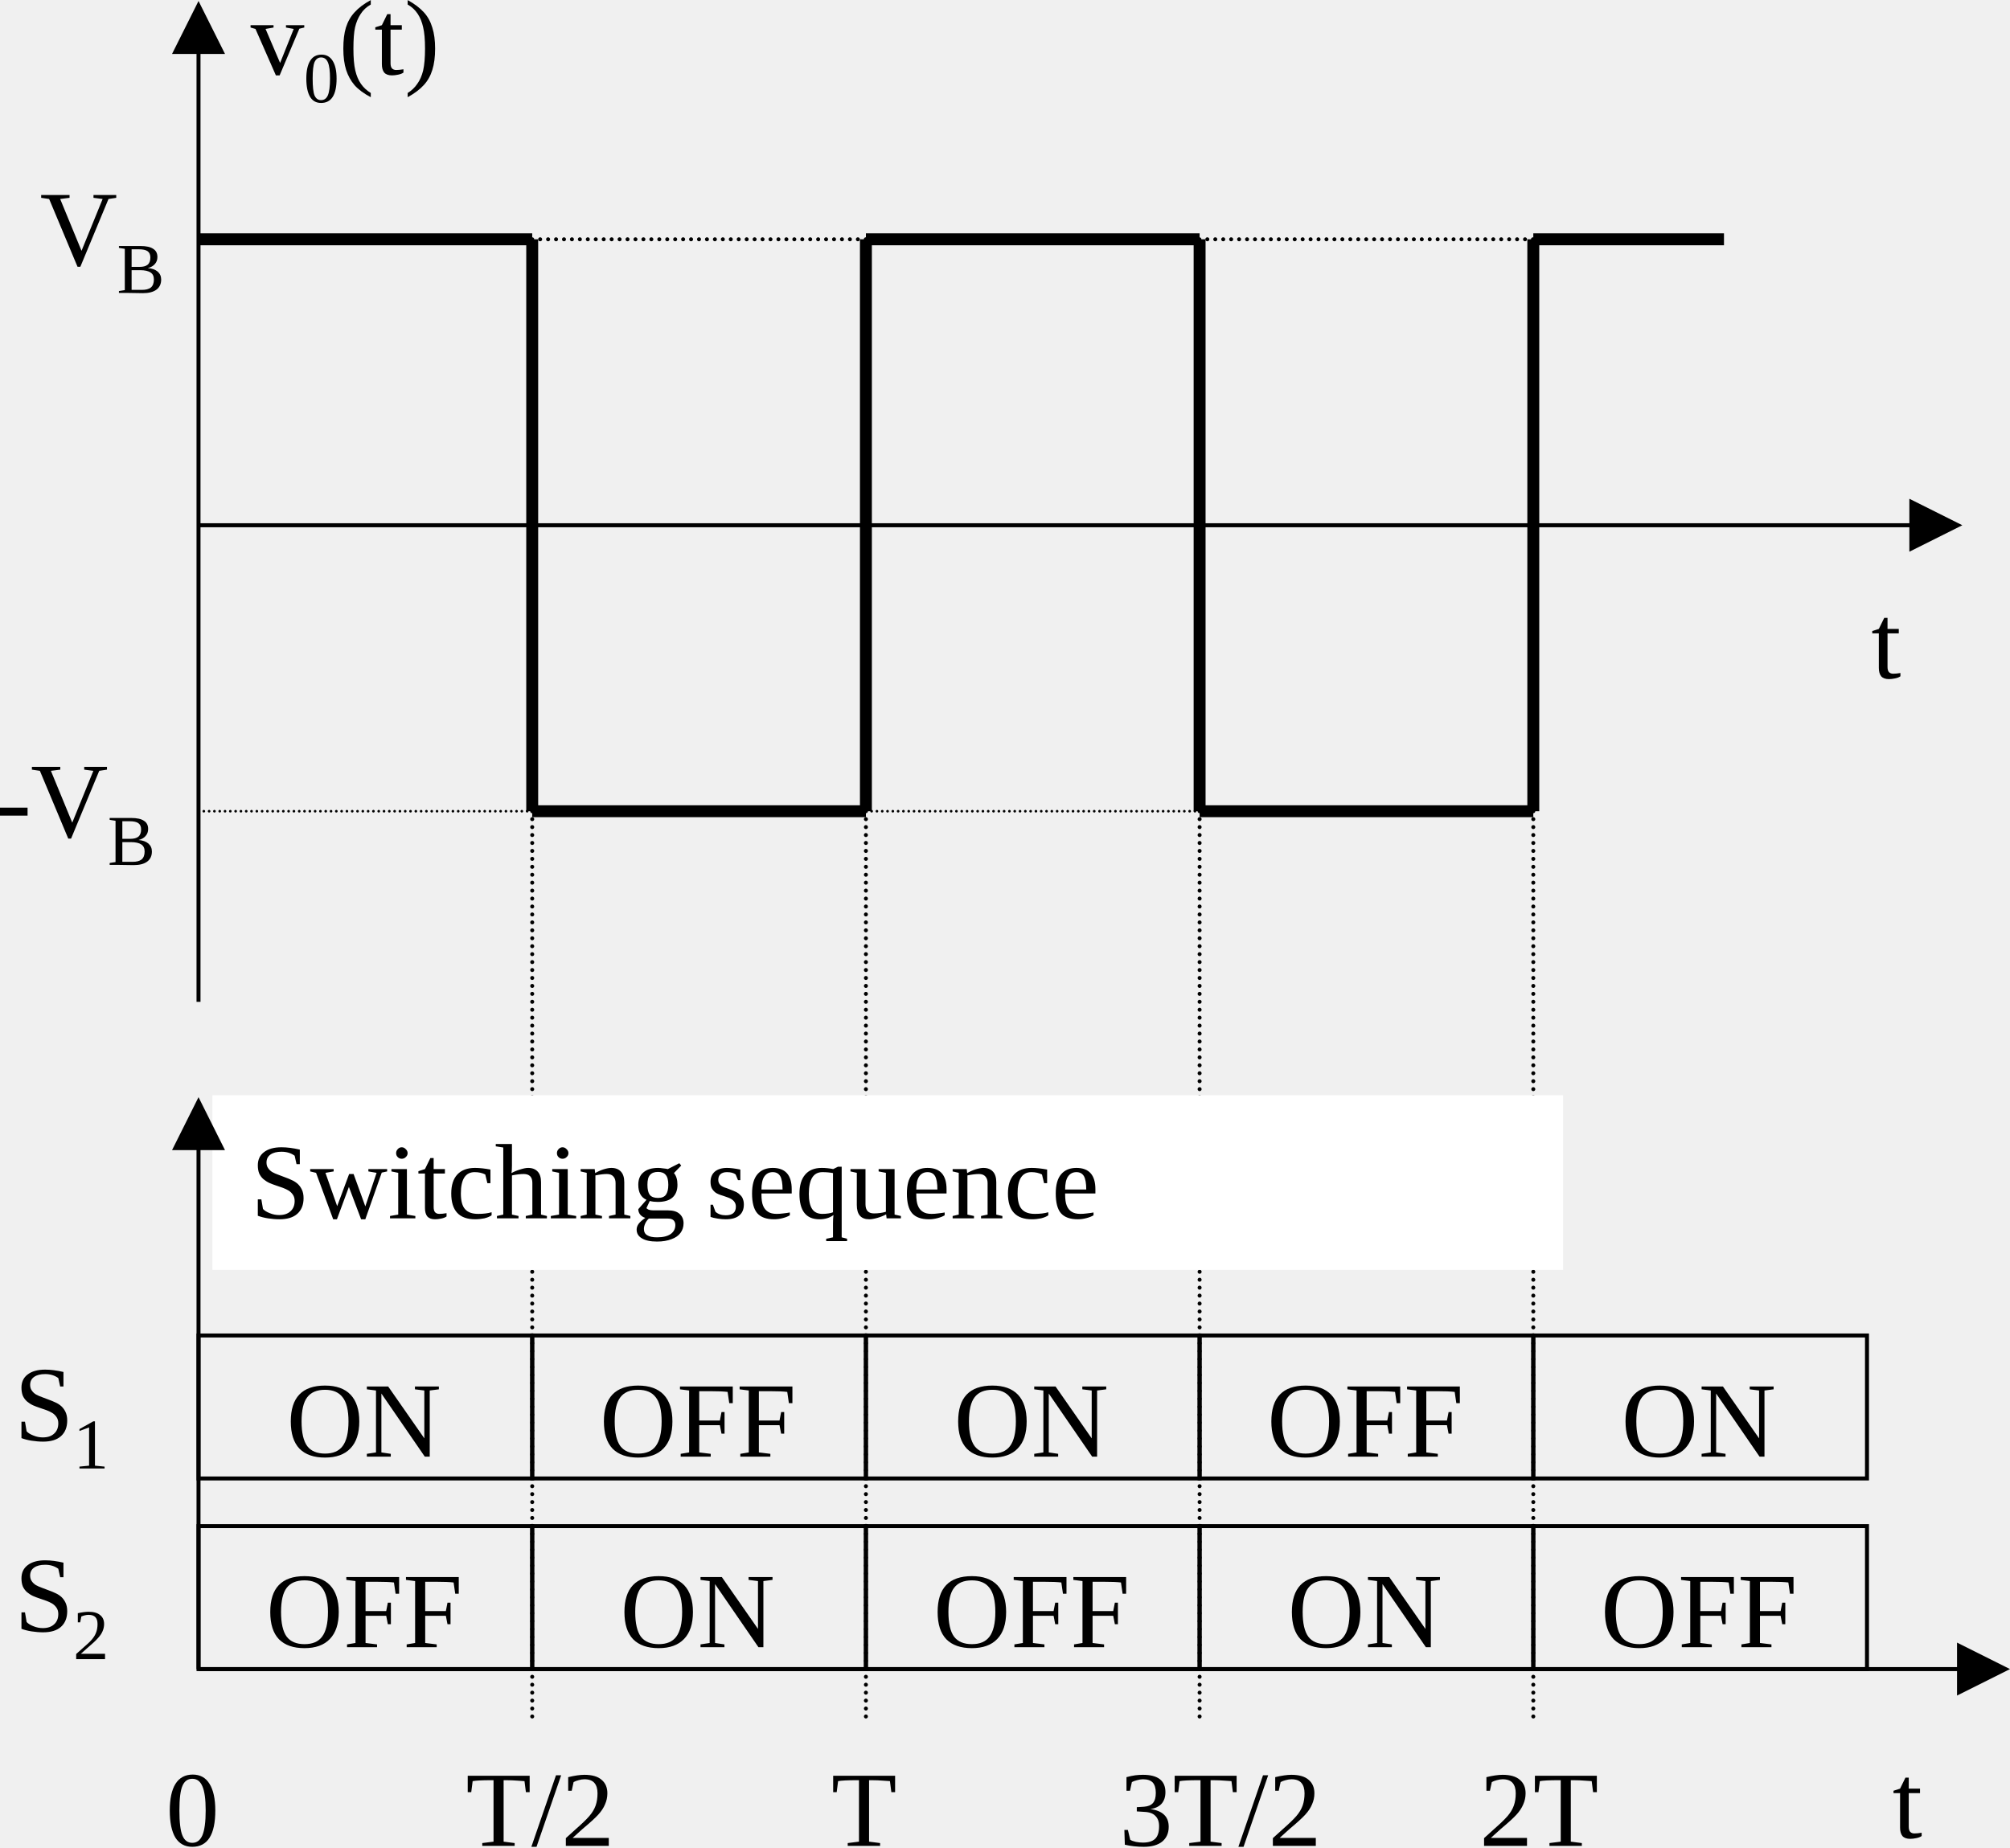
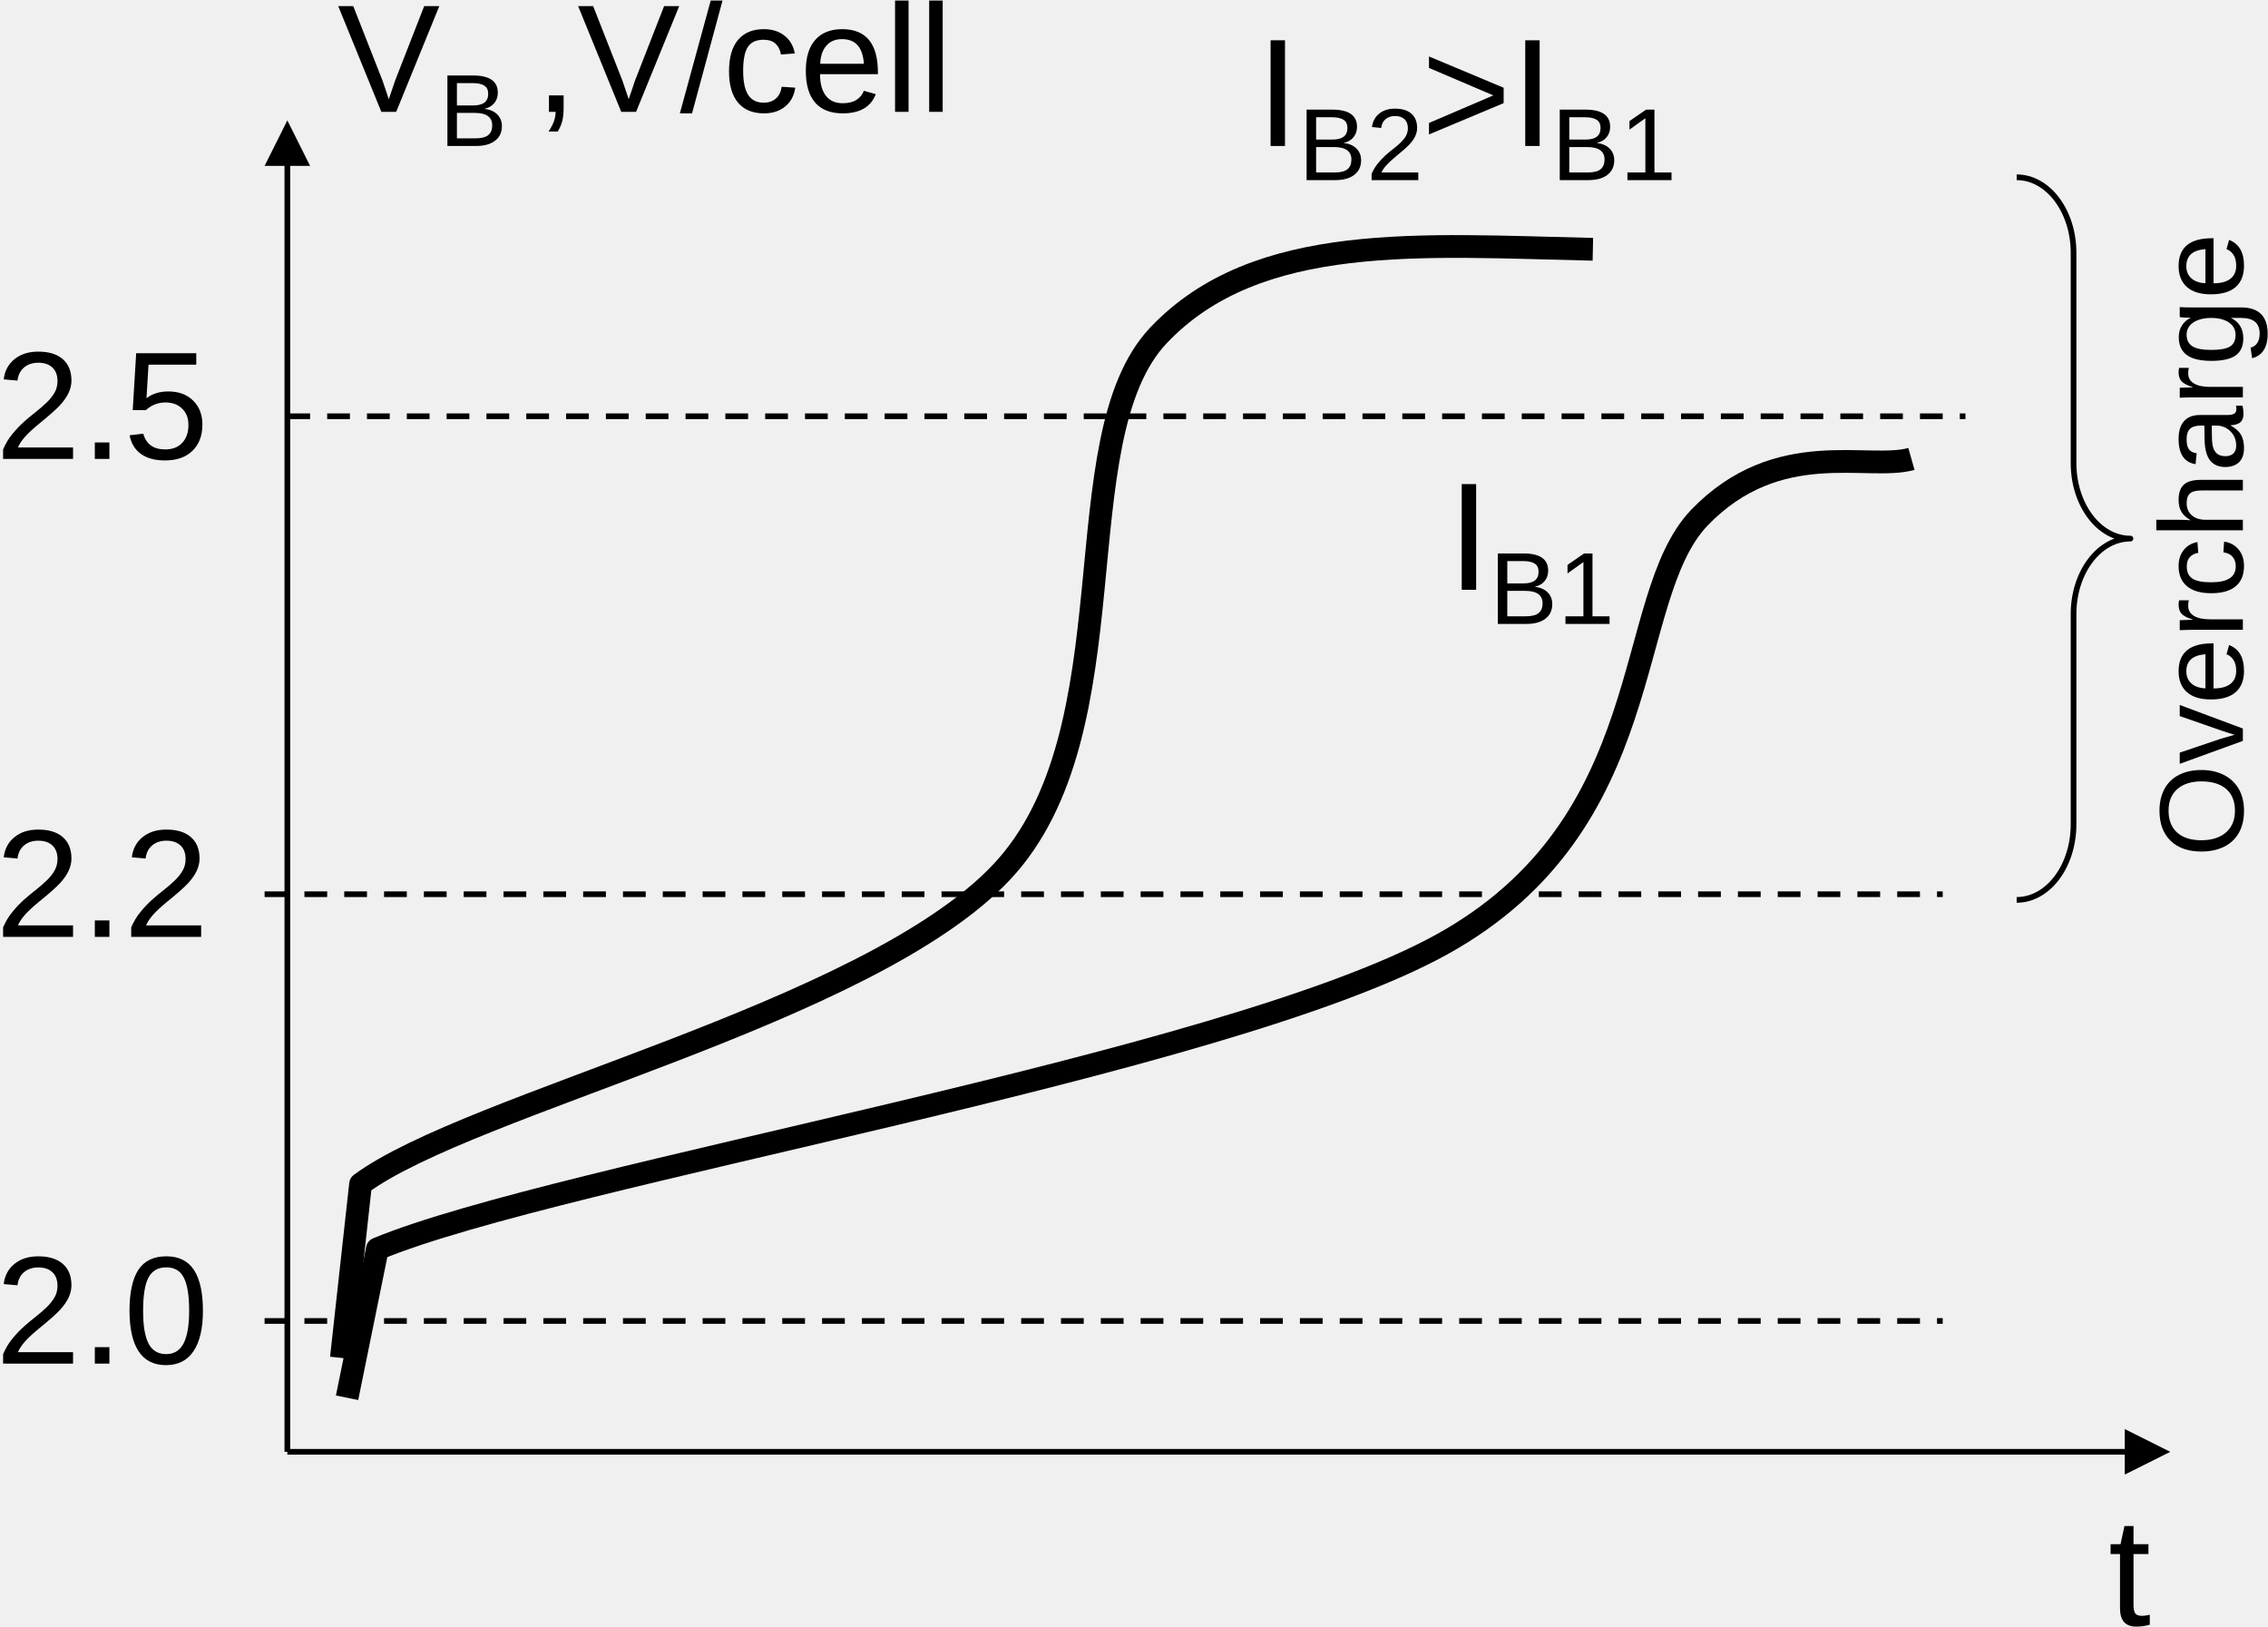
- <svg xmlns="http://www.w3.org/2000/svg" width="133.872mm" height="123.062mm" viewBox="0 0 133.872 123.062" version="1.1" id="svg10925">
-   <defs id="defs10919">
+ <svg xmlns="http://www.w3.org/2000/svg" width="105.488mm" height="75.629mm" viewBox="0 0 105.488 75.629" version="1.1" id="svg864">
+   <defs id="defs858">
    <clipPath id="clip0">
-       <rect x="192" y="68" width="546" height="503" id="rect11488" />
+       <rect x="281" y="397" width="434" height="324" id="rect1427" />
+     </clipPath>
+     <clipPath id="clip0-3">
+       <rect x="281" y="397" width="435" height="324" id="rect3149" />
    </clipPath>
  </defs>
-   <g id="layer1" transform="translate(29.89423,-204.5642)">
-     <text font-family="'Times New Roman', 'Times New Roman_MSFontService', sans-serif" font-weight="400" font-size="7.144px" id="text11493" x="96.155" y="326.999" style="stroke-width:0.265">t</text>
-     <path d="m -16.54,271.305 2.6e-5,-63.5 h -0.265 l -2.7e-5,63.5 z m 1.632,-63.147 -1.764,-3.528 -1.764,3.528 z" id="path11495" style="stroke-width:0.265" />
-     <path d="M -16.672,239.422 H 97.628 v 0.265 H -16.672 Z m 113.947,-1.632 3.528,1.764 -3.528,1.764 z" id="path11497" style="stroke-width:0.265" />
-     <path d="M -16.672,220.505 H 5.553" stroke="#000000" stroke-width="0.794" stroke-linejoin="round" stroke-miterlimit="10" fill="none" fill-rule="evenodd" id="path11499" />
-     <path d="m 5.553,220.505 v 19.05" stroke="#000000" stroke-width="0.794" stroke-linejoin="round" stroke-miterlimit="10" fill="none" fill-rule="evenodd" id="path11501" />
-     <path d="m 5.553,239.555 v 19.05" stroke="#000000" stroke-width="0.794" stroke-linejoin="round" stroke-miterlimit="10" fill="none" fill-rule="evenodd" id="path11503" />
-     <path d="M 5.553,258.605 H 27.778" stroke="#000000" stroke-width="0.794" stroke-linejoin="round" stroke-miterlimit="10" fill="none" fill-rule="evenodd" id="path11505" />
-     <path d="m 27.778,220.505 v 19.05" stroke="#000000" stroke-width="0.794" stroke-linejoin="round" stroke-miterlimit="10" fill="none" fill-rule="evenodd" id="path11507" />
-     <path d="m 27.778,239.555 v 19.05" stroke="#000000" stroke-width="0.794" stroke-linejoin="round" stroke-miterlimit="10" fill="none" fill-rule="evenodd" id="path11509" />
-     <path d="M 27.778,220.505 H 50.003" stroke="#000000" stroke-width="0.794" stroke-linejoin="round" stroke-miterlimit="10" fill="none" fill-rule="evenodd" id="path11511" />
-     <path d="m 50.003,220.505 v 19.05" stroke="#000000" stroke-width="0.794" stroke-linejoin="round" stroke-miterlimit="10" fill="none" fill-rule="evenodd" id="path11513" />
-     <path d="m 50.003,239.555 v 19.05" stroke="#000000" stroke-width="0.794" stroke-linejoin="round" stroke-miterlimit="10" fill="none" fill-rule="evenodd" id="path11515" />
-     <path d="m 50.003,258.605 h 22.225" stroke="#000000" stroke-width="0.794" stroke-linejoin="round" stroke-miterlimit="10" fill="none" fill-rule="evenodd" id="path11517" />
-     <path d="m 5.553,258.605 v 60.325" stroke="#000000" stroke-linecap="round" stroke-linejoin="round" stroke-miterlimit="10" stroke-dasharray="0, 0.529" fill="none" fill-rule="evenodd" id="path11519" style="stroke-width:0.265" />
-     <path d="m 27.778,258.605 v 60.325" stroke="#000000" stroke-linecap="round" stroke-linejoin="round" stroke-miterlimit="10" stroke-dasharray="0, 0.529" fill="none" fill-rule="evenodd" id="path11521" style="stroke-width:0.265" />
-     <path d="m 50.003,258.605 v 60.325" stroke="#000000" stroke-linecap="round" stroke-linejoin="round" stroke-miterlimit="10" stroke-dasharray="0, 0.529" fill="none" fill-rule="evenodd" id="path11523" style="stroke-width:0.265" />
-     <path d="m 72.228,220.505 v 19.05" stroke="#000000" stroke-width="0.794" stroke-linejoin="round" stroke-miterlimit="10" fill="none" fill-rule="evenodd" id="path11525" />
-     <path d="m 72.228,239.555 v 19.05" stroke="#000000" stroke-width="0.794" stroke-linejoin="round" stroke-miterlimit="10" fill="none" fill-rule="evenodd" id="path11527" />
-     <path d="m 72.228,220.505 h 12.7" stroke="#000000" stroke-width="0.794" stroke-linejoin="round" stroke-miterlimit="10" fill="none" fill-rule="evenodd" id="path11529" />
-     <path d="m 72.228,258.605 v 60.325" stroke="#000000" stroke-linecap="round" stroke-linejoin="round" stroke-miterlimit="10" stroke-dasharray="0, 0.529" fill="none" fill-rule="evenodd" id="path11531" style="stroke-width:0.265" />
-     <path d="M -16.672,258.605 H 50.003" stroke="#000000" stroke-width="0.176" stroke-linecap="round" stroke-linejoin="round" stroke-miterlimit="10" stroke-dasharray="0, 0.353" fill="none" fill-rule="evenodd" id="path11533" />
-     <text font-family="'Times New Roman', 'Times New Roman_MSFontService', sans-serif" font-weight="400" font-size="7.144px" id="text11549" x="-13.206" y="209.524" style="stroke-width:0.265">v<tspan font-size="4.763px" x="-9.679" y="211.376" id="tspan11535" style="stroke-width:0.07">0</tspan>
-       <tspan font-size="7.144px" x="-7.341" y="209.524" id="tspan11537" style="stroke-width:0.07">(t)</tspan>
-       <tspan font-size="7.144px" x="-27.229" y="222.224" id="tspan11539" style="stroke-width:0.07">V</tspan>
-       <tspan font-size="4.763px" x="-22.114" y="224.076" id="tspan11541" style="stroke-width:0.07">B</tspan>
-       <tspan font-size="7.144px" x="-30.184" y="260.324" id="tspan11543" style="stroke-width:0.07">-</tspan>
-       <tspan font-size="7.144px" x="-27.847" y="260.324" id="tspan11545" style="stroke-width:0.07">V</tspan>
-       <tspan font-size="4.763px" x="-22.731" y="262.176" id="tspan11547" style="stroke-width:0.07">B</tspan>
-     </text>
-     <path d="M 5.553,220.505 H 72.228" stroke="#000000" stroke-linecap="round" stroke-linejoin="round" stroke-miterlimit="10" stroke-dasharray="0, 0.529" fill="none" fill-rule="evenodd" id="path11551" style="stroke-width:0.265" />
-     <text font-family="'Times New Roman', 'Times New Roman_MSFontService', sans-serif" font-weight="400" font-size="7.144px" id="text11563" x="94.744" y="249.741" style="stroke-width:0.265">t<tspan font-size="7.144px" x="25.472" y="327.529" id="tspan11553" style="stroke-width:0.07">T</tspan>
-       <tspan font-size="7.144px" x="-18.851" y="327.529" id="tspan11555" style="stroke-width:0.07">0</tspan>
-       <tspan font-size="7.144px" x="1.131" y="327.529" id="tspan11557" style="stroke-width:0.07">T/2</tspan>
-       <tspan font-size="7.144px" x="44.649" y="327.529" id="tspan11559" style="stroke-width:0.07">3T/2</tspan>
-       <tspan font-size="7.144px" x="68.638" y="327.529" id="tspan11561" style="stroke-width:0.07">2T</tspan>
-     </text>
-     <path d="M -16.672,315.622 H 100.803 v 0.265 H -16.672 Z m 117.122,-1.632 3.528,1.764 -3.528,1.764 z" id="path11565" style="stroke-width:0.265" />
-     <text font-family="'Times New Roman', 'Times New Roman_MSFontService', sans-serif" font-weight="400" font-size="7.144px" id="text11573" x="-28.949" y="300.541" style="stroke-width:0.265">S<tspan font-size="4.763px" x="-25.024" y="302.393" id="tspan11567" style="stroke-width:0.07">1</tspan>
-       <tspan font-size="7.144px" x="-28.949" y="313.241" id="tspan11569" style="stroke-width:0.07">S</tspan>
-       <tspan font-size="4.763px" x="-25.024" y="315.093" id="tspan11571" style="stroke-width:0.07">2</tspan>
-     </text>
-     <rect x="-16.672" y="293.53" width="22.225" height="9.525" stroke="#000000" stroke-miterlimit="8" fill="none" id="rect11575" style="stroke-width:0.265" />
-     <text font-family="'Times New Roman', 'Times New Roman_MSFontService', sans-serif" font-weight="400" font-size="7.144px" id="text11577" x="-10.825" y="301.599" style="stroke-width:0.265">ON</text>
-     <rect x="27.778" y="293.53" width="22.225" height="9.525" stroke="#000000" stroke-miterlimit="8" fill="none" id="rect11579" style="stroke-width:0.265" />
-     <text font-family="'Times New Roman', 'Times New Roman_MSFontService', sans-serif" font-weight="400" font-size="7.144px" id="text11581" x="33.625" y="301.599" style="stroke-width:0.265">ON</text>
-     <rect x="72.228" y="293.53" width="22.225" height="9.525" stroke="#000000" stroke-miterlimit="8" fill="none" id="rect11583" style="stroke-width:0.265" />
-     <text font-family="'Times New Roman', 'Times New Roman_MSFontService', sans-serif" font-weight="400" font-size="7.144px" id="text11585" x="78.075" y="301.599" style="stroke-width:0.265">ON</text>
-     <rect x="5.553" y="306.23" width="22.225" height="9.525" stroke="#000000" stroke-miterlimit="8" fill="none" id="rect11587" style="stroke-width:0.265" />
-     <text font-family="'Times New Roman', 'Times New Roman_MSFontService', sans-serif" font-weight="400" font-size="7.144px" id="text11589" x="11.4" y="314.299" style="stroke-width:0.265">ON</text>
-     <rect x="50.003" y="306.23" width="22.225" height="9.525" stroke="#000000" stroke-miterlimit="8" fill="none" id="rect11591" style="stroke-width:0.265" />
-     <text font-family="'Times New Roman', 'Times New Roman_MSFontService', sans-serif" font-weight="400" font-size="7.144px" id="text11593" x="55.85" y="314.299" style="stroke-width:0.265">ON</text>
-     <rect x="5.553" y="293.53" width="22.225" height="9.525" stroke="#000000" stroke-miterlimit="8" fill="none" id="rect11595" style="stroke-width:0.265" />
-     <text font-family="'Times New Roman', 'Times New Roman_MSFontService', sans-serif" font-weight="400" font-size="7.144px" id="text11597" x="10.033" y="301.599" style="stroke-width:0.265">OFF</text>
-     <rect x="-16.672" y="306.23" width="22.225" height="9.525" stroke="#000000" stroke-miterlimit="8" fill="none" id="rect11599" style="stroke-width:0.265" />
-     <text font-family="'Times New Roman', 'Times New Roman_MSFontService', sans-serif" font-weight="400" font-size="7.144px" id="text11601" x="-12.192" y="314.299" style="stroke-width:0.265">OFF</text>
-     <rect x="27.778" y="306.23" width="22.225" height="9.525" stroke="#000000" stroke-miterlimit="8" fill="none" id="rect11603" style="stroke-width:0.265" />
-     <text font-family="'Times New Roman', 'Times New Roman_MSFontService', sans-serif" font-weight="400" font-size="7.144px" id="text11605" x="32.258" y="314.299" style="stroke-width:0.265">OFF</text>
-     <rect x="50.003" y="293.53" width="22.225" height="9.525" stroke="#000000" stroke-miterlimit="8" fill="none" id="rect11607" style="stroke-width:0.265" />
-     <text font-family="'Times New Roman', 'Times New Roman_MSFontService', sans-serif" font-weight="400" font-size="7.144px" id="text11609" x="54.483" y="301.599" style="stroke-width:0.265">OFF</text>
-     <rect x="72.228" y="306.23" width="22.225" height="9.525" stroke="#000000" stroke-miterlimit="8" fill="none" id="rect11611" style="stroke-width:0.265" />
-     <text font-family="'Times New Roman', 'Times New Roman_MSFontService', sans-serif" font-weight="400" font-size="7.144px" id="text11613" x="76.708" y="314.299" style="stroke-width:0.265">OFF</text>
-     <rect x="-15.746" y="277.522" width="89.958" height="11.642" fill="#ffffff" id="rect11615" style="stroke-width:0.265" />
-     <text font-family="'Times New Roman', 'Times New Roman_MSFontService', sans-serif" font-weight="400" font-size="7.144px" id="text11619" x="-13.206" y="285.724" style="stroke-width:0.265">Switching<tspan font-size="7.144px" x="17.133" y="285.724" id="tspan11617" style="stroke-width:0.07">sequence</tspan>
-     </text>
-     <path d="m -16.54,315.755 2.5e-5,-34.925 h -0.265 l -2.6e-5,34.925 z m 1.632,-34.572 -1.764,-3.528 -1.764,3.528 z" id="path11621" style="stroke-width:0.265" />
+   <g id="layer1" transform="translate(-123.0621,-3.108793)">
+     <g clip-path="url(#clip0-3)" transform="matrix(0.2645833,0,0,0.2645833,42.89669,-105.9904)" id="g3198">
+       <path d="M 0.5,-2.24331e-7 0.5,227.333 h -1 L -0.5,2.24331e-7 Z M 4,226 1.04987e-4,234 -4,226 Z" transform="matrix(1,0,0,-1,353.5,667.5)" id="path3154" />
+       <path d="m 353.5,667 h 324.334 v 1 H 353.5 Z m 323,-3.5 8,4 -8,4 z" id="path3156" />
+       <path d="m 363,651 3.373,-30.564 c 19.317,-14.285 89.226,-29.899 112.683,-54.815 23.456,-24.916 10.272,-76.077 27.596,-94.349 C 523.976,453 552.951,455.492 583,456.156" stroke="#000000" stroke-width="4" stroke-linejoin="round" stroke-miterlimit="10" fill="none" fill-rule="evenodd" id="path3158" />
+       <path d="m 364,658 5.327,-26.167 c 32.128,-13.333 148.487,-32.166 187.106,-53.5 38.62,-21.333 31.629,-60.666 45.279,-75 C 615.528,489 631.343,495.167 639,493" stroke="#000000" stroke-width="4" stroke-linejoin="round" stroke-miterlimit="10" fill="none" fill-rule="evenodd" id="path3160" />
+       <text font-family="Arial, Arial_MSFontService, sans-serif" font-weight="400" font-size="27px" transform="translate(362.322,432)" id="text3168">V<tspan font-size="18px" x="17.833" y="6" id="tspan3162">B</tspan>
+         <tspan font-size="27px" x="34.667" y="0" id="tspan3164">,V/</tspan>cell<tspan font-size="27px" x="311.281" y="266" id="tspan3166">t</tspan>
+       </text>
+       <path d="m 349.5,569.5 h 295" stroke="#000000" stroke-linejoin="round" stroke-miterlimit="10" stroke-dasharray="4, 3" fill="none" fill-rule="evenodd" id="path3170" />
+       <text font-family="Arial, Arial_MSFontService, sans-serif" font-weight="400" font-size="27px" transform="translate(302.172,577)" id="text3174">2.2<tspan font-size="27px" x="0" y="-84" id="tspan3172">2.5</tspan>
+       </text>
+       <path d="m 353.5,485.5 h 295" stroke="#000000" stroke-linejoin="round" stroke-miterlimit="10" stroke-dasharray="4, 3" fill="none" fill-rule="evenodd" id="path3176" />
+       <text font-family="Arial, Arial_MSFontService, sans-serif" font-weight="400" font-size="27px" transform="translate(523.863,438)" id="text3188">I<tspan font-size="18px" x="7.333" y="6" id="tspan3178">B2</tspan>
+         <tspan font-size="27px" x="29" y="0" id="tspan3180">&gt;I</tspan>
+         <tspan font-size="18px" x="51.833" y="6" id="tspan3182">B1</tspan>
+         <tspan font-size="27px" x="33.603" y="78" id="tspan3184">I</tspan>
+         <tspan font-size="18px" x="40.936" y="84" id="tspan3186">B1</tspan>
+       </text>
+       <path d="m 349.5,644.5 h 295" stroke="#000000" stroke-linejoin="round" stroke-miterlimit="10" stroke-dasharray="4, 3" fill="none" fill-rule="evenodd" id="path3190" />
+       <text font-family="Arial, Arial_MSFontService, sans-serif" font-weight="400" font-size="27px" transform="translate(302.172,652)" id="text3192">2.0</text>
+       <text font-family="Arial, Arial_MSFontService, sans-serif" font-weight="400" font-size="21px" transform="rotate(-90,630.1315,-67.1315)" id="text3194">Overcharge</text>
+       <path d="m 657.5,443.5 c 5.523,0 10,5.945 10,13.278 v 36.944 c 0,7.333 4.477,13.278 10,13.278 -5.523,0 -10,5.945 -10,13.278 v 36.944 c 0,7.333 -4.477,13.278 -10,13.278" stroke="#000000" stroke-linejoin="round" stroke-miterlimit="10" fill="none" fill-rule="evenodd" id="path3196" />
+     </g>
  </g>
</svg>
